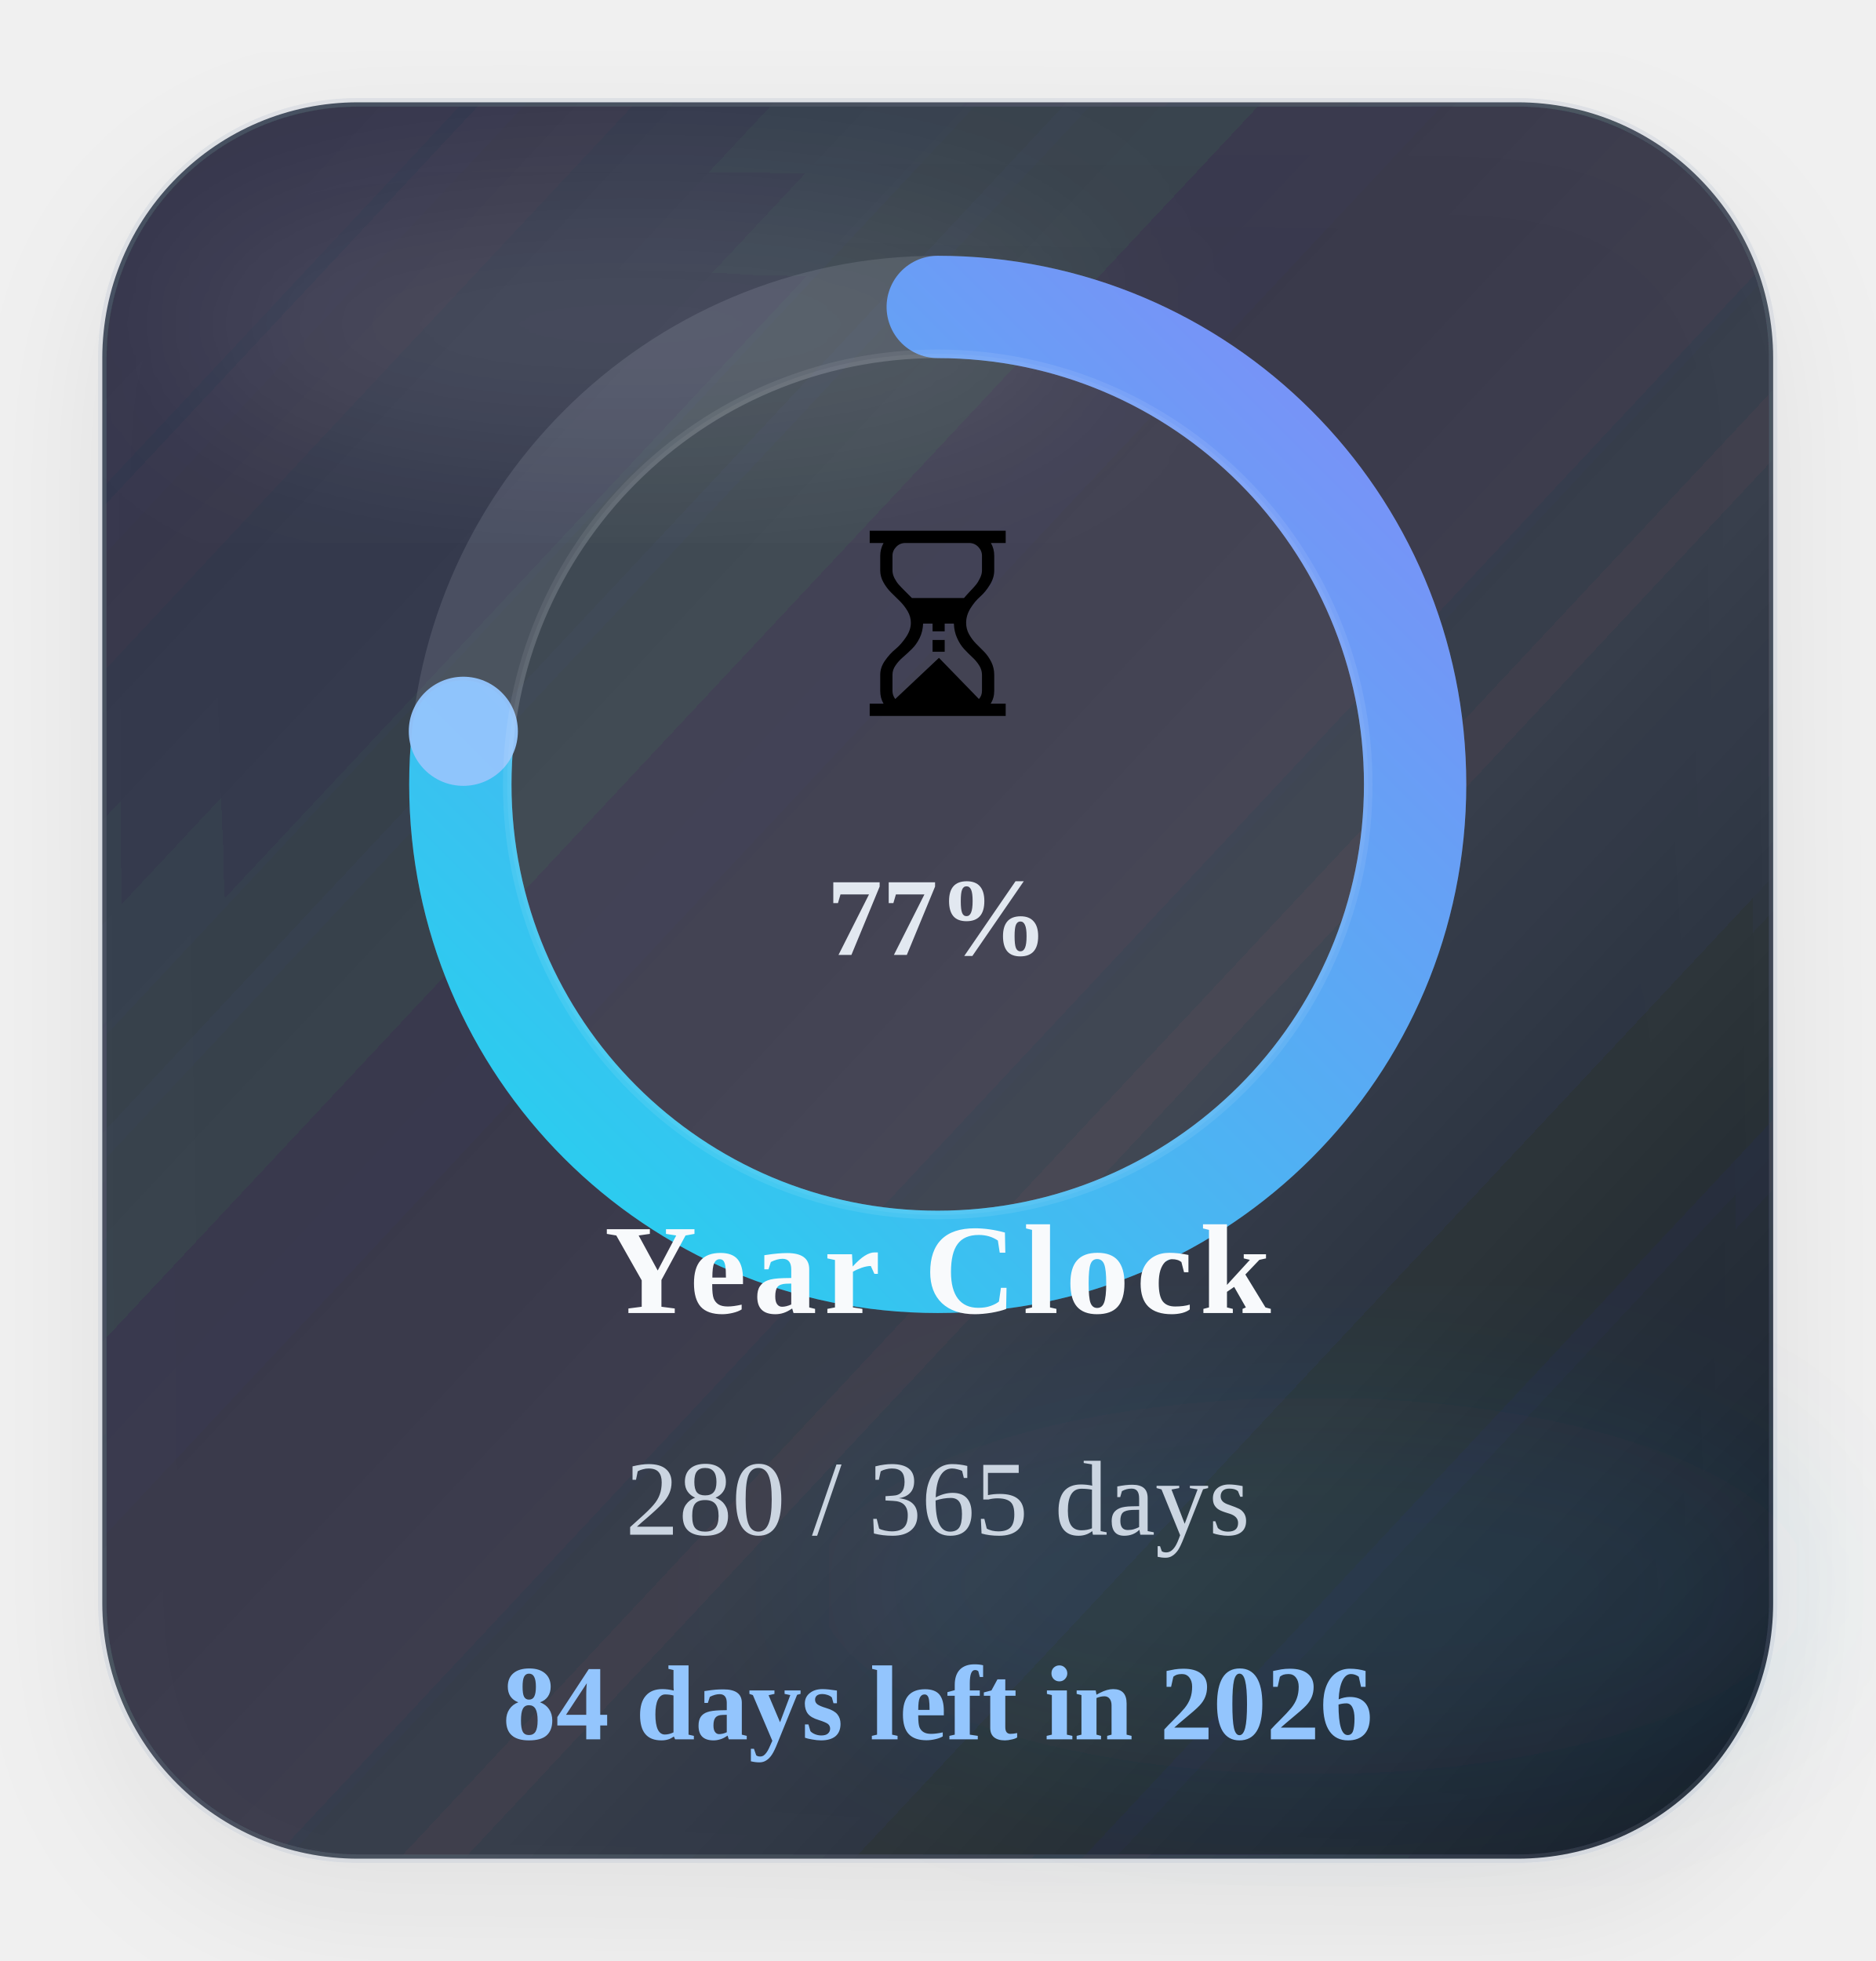
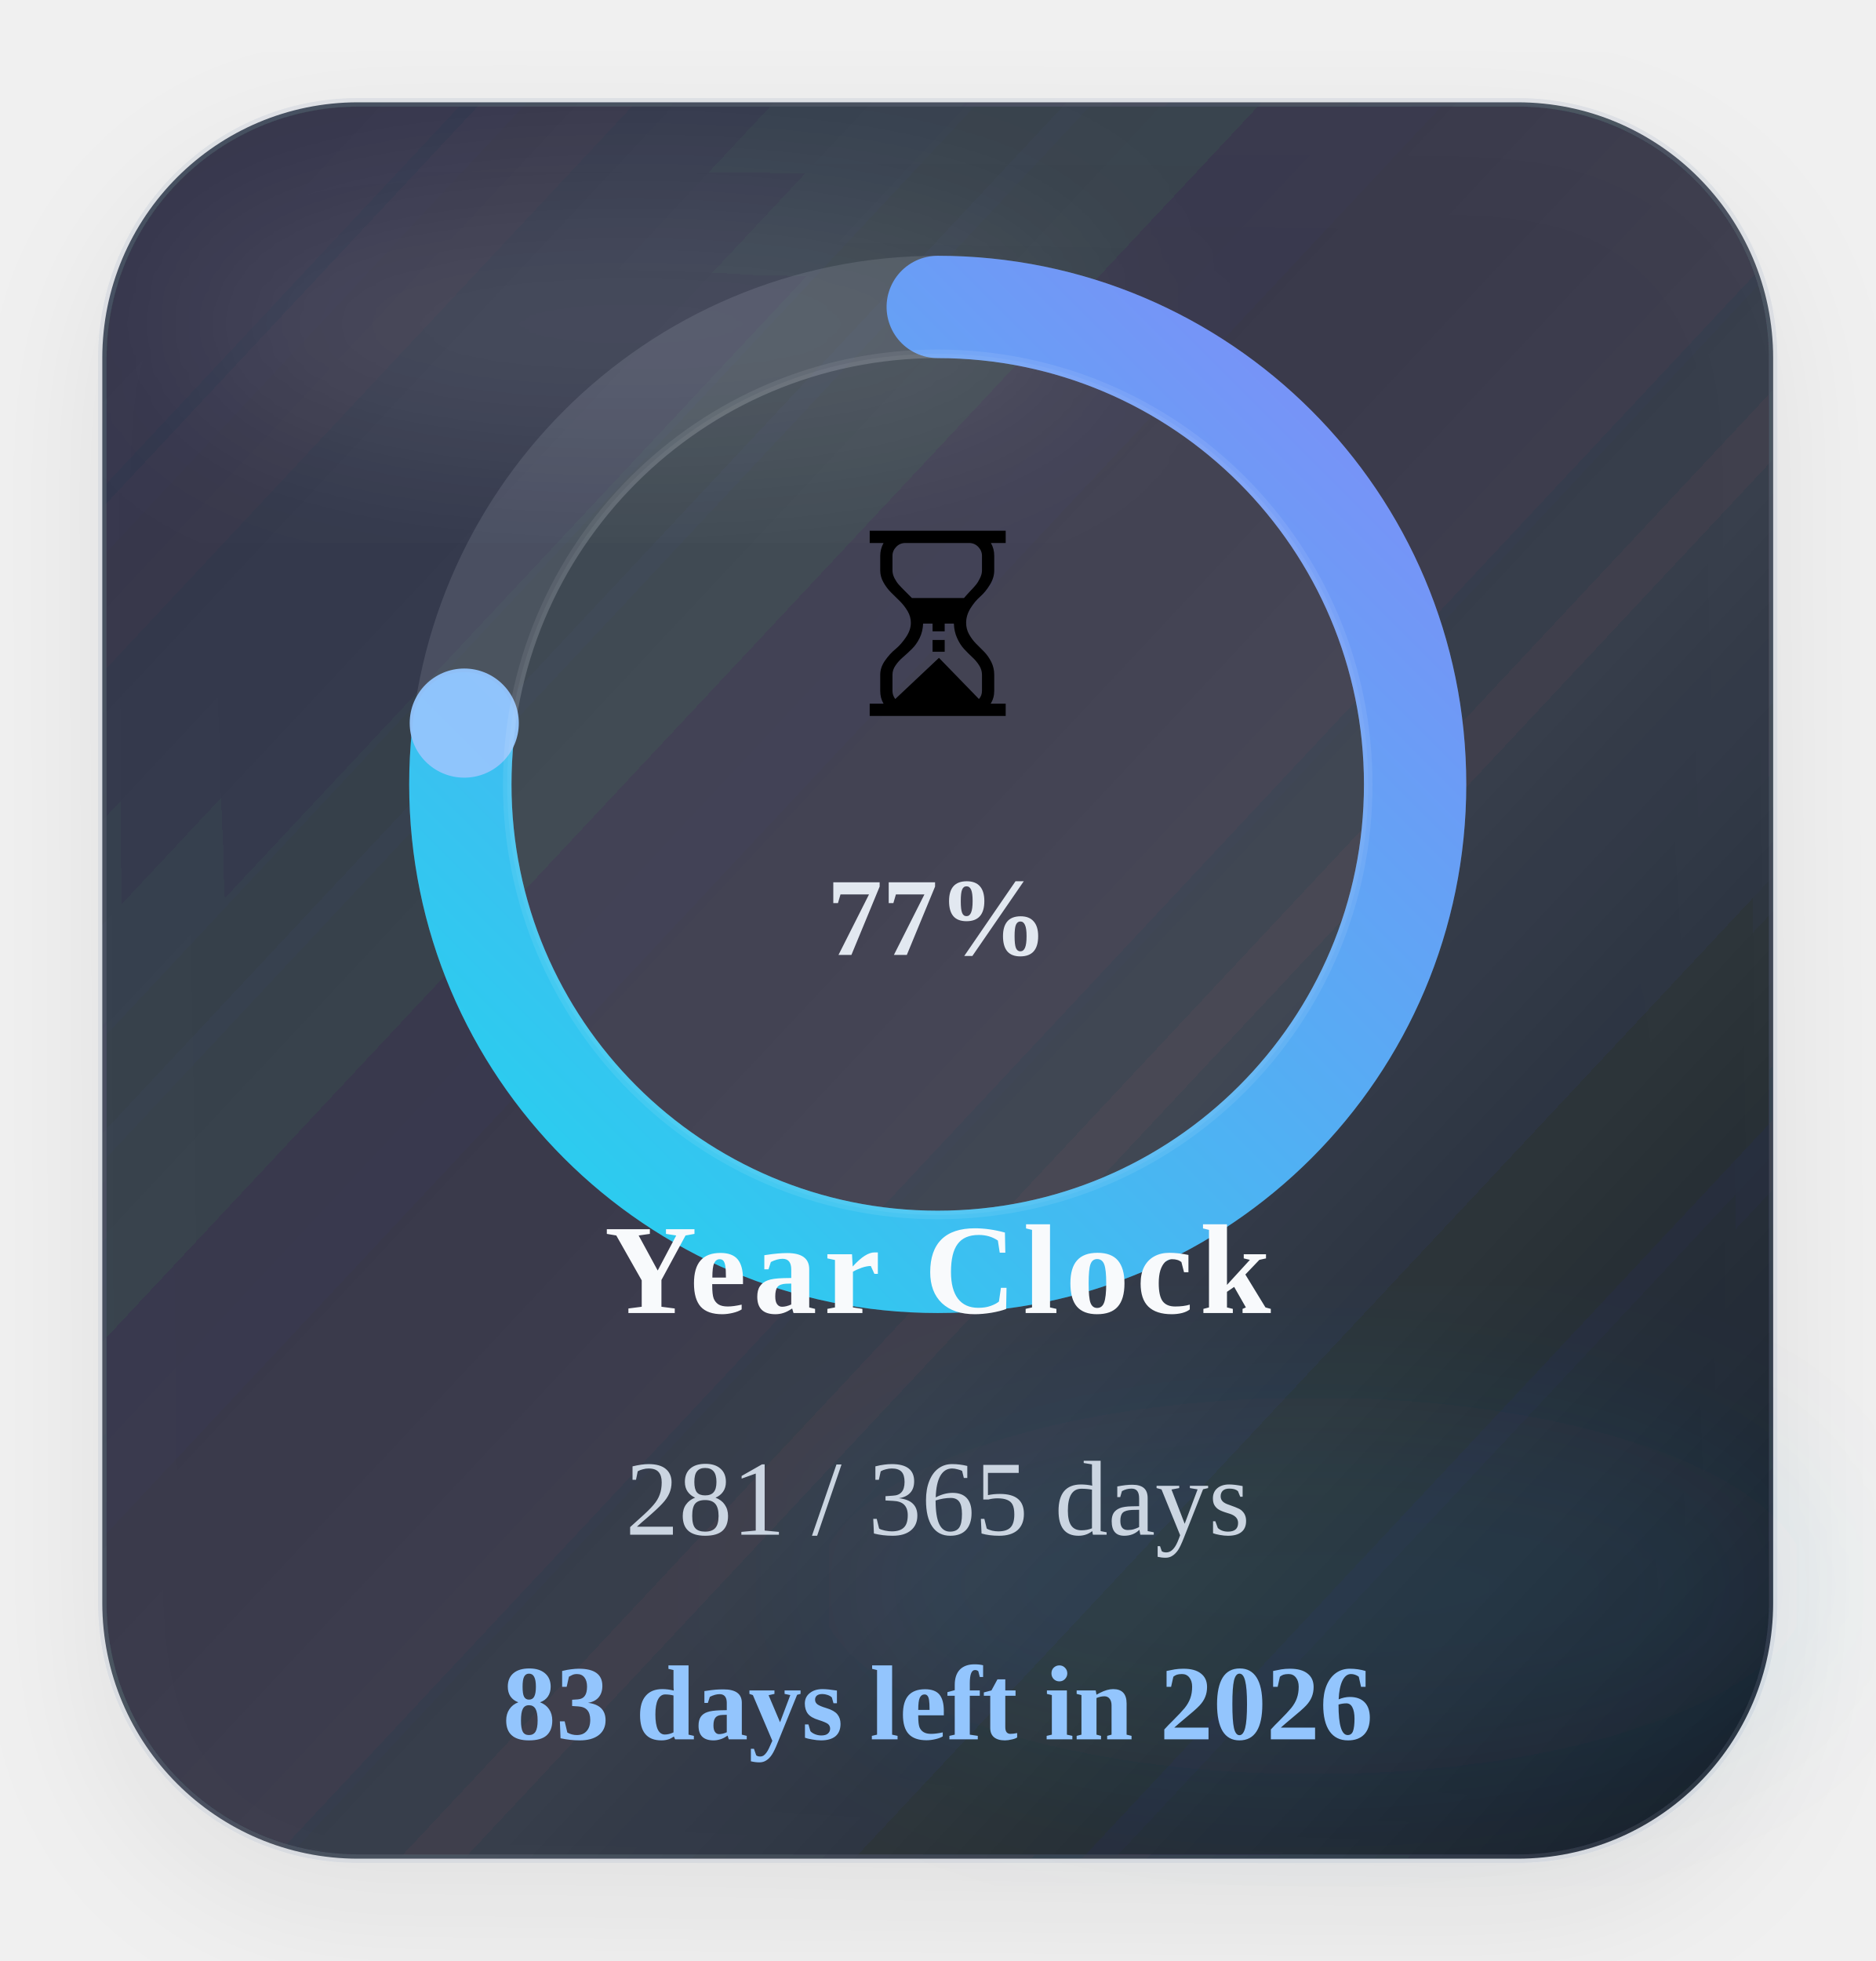
<svg xmlns="http://www.w3.org/2000/svg" width="220" height="230" viewBox="0 0 220 230" role="img" aria-label="Time progress for 2026">
  <defs>
    <linearGradient id="timeGradient" x1="0%" y1="0%" x2="100%" y2="100%">
      <stop offset="0%" stop-color="#22d3ee" />
      <stop offset="100%" stop-color="#818cf8" />
    </linearGradient>
    <linearGradient id="timeCard" x1="0%" y1="0%" x2="100%" y2="100%">
      <stop offset="0%" stop-color="#1c2537" stop-opacity="0.88" />
      <stop offset="60%" stop-color="#111827" stop-opacity="0.8" />
      <stop offset="100%" stop-color="#0b1220" stop-opacity="0.96" />
    </linearGradient>
    <filter id="timeShadow" x="-25%" y="-25%" width="150%" height="150%">
      <feDropShadow dx="0" dy="6" stdDeviation="8" flood-color="#020617" flood-opacity="0.08" />
    </filter>
    <filter id="timeBlur" x="-30%" y="-30%" width="160%" height="160%">
      <feGaussianBlur stdDeviation="10" />
    </filter>
  </defs>
  <rect x="12" y="12" width="196" height="206" rx="30" fill="url(#timeCard)" stroke="#94a3b8" stroke-opacity="0.18" filter="url(#timeShadow)" />
  <ellipse cx="74" cy="38" rx="54" ry="16" fill="#ffffff" fill-opacity="0.09" filter="url(#timeBlur)" />
  <ellipse cx="154" cy="186" rx="58" ry="22" fill="#38bdf8" fill-opacity="0.08" filter="url(#timeBlur)" />
  <circle class="ring-track" cx="110" cy="92" r="56" fill="none" stroke="#cbd5e1" stroke-opacity="0.14" stroke-width="12" />
-   <circle class="progress-ring" cx="110" cy="92" r="56" fill="none" stroke="url(#timeGradient)" stroke-width="12" stroke-linecap="round" stroke-dasharray="351.86" stroke-dashoffset="81.72" data-target-offset="81.72" data-ring-length="351.86" transform="rotate(-90 110 92)" />
-   <circle class="progress-endcap" cx="54.35" cy="85.77" r="6.4" fill="#93c5fd" fill-opacity="0.96" data-center-x="110" data-center-y="92" data-radius="56" data-target-angle="186.3911" />
+   <circle class="progress-ring" cx="110" cy="92" r="56" fill="none" stroke="url(#timeGradient)" stroke-width="12" stroke-linecap="round" stroke-dasharray="351.86" stroke-dashoffset="80.75" data-target-offset="80.75" data-ring-length="351.86" transform="rotate(-90 110 92)" />
+   <circle class="progress-endcap" cx="54.46" cy="84.81" r="6.4" fill="#93c5fd" fill-opacity="0.96" data-center-x="110" data-center-y="92" data-radius="56" data-target-angle="187.3774" />
  <circle class="ring-core" cx="110" cy="92" r="50.5" fill="#ffffff" fill-opacity="0.05" stroke="#ffffff" stroke-opacity="0.08" />
  <text class="progress-emoji" x="110" y="84" text-anchor="middle" font-size="30">⏳</text>
  <text class="progress-percent" x="110" y="112" text-anchor="middle" font-size="13" font-weight="700" fill="#e2e8f0">77%</text>
  <text class="progress-label" x="110" y="154" text-anchor="middle" font-size="15" font-weight="700" letter-spacing="0.8" fill="#f8fafc">Year Clock</text>
-   <text class="progress-value" x="110" y="180" text-anchor="middle" font-size="12.5" fill="#cbd5e1">280 / 365 days</text>
-   <text class="progress-status" data-status-state="remaining" x="110" y="204" text-anchor="middle" font-size="12.5" font-weight="700" fill="#93c5fd">84 days left in 2026</text>
+   <text class="progress-value" x="110" y="180" text-anchor="middle" font-size="12.5" fill="#cbd5e1">281 / 365 days</text>
+   <text class="progress-status" data-status-state="remaining" x="110" y="204" text-anchor="middle" font-size="12.5" font-weight="700" fill="#93c5fd">83 days left in 2026</text>
</svg>
